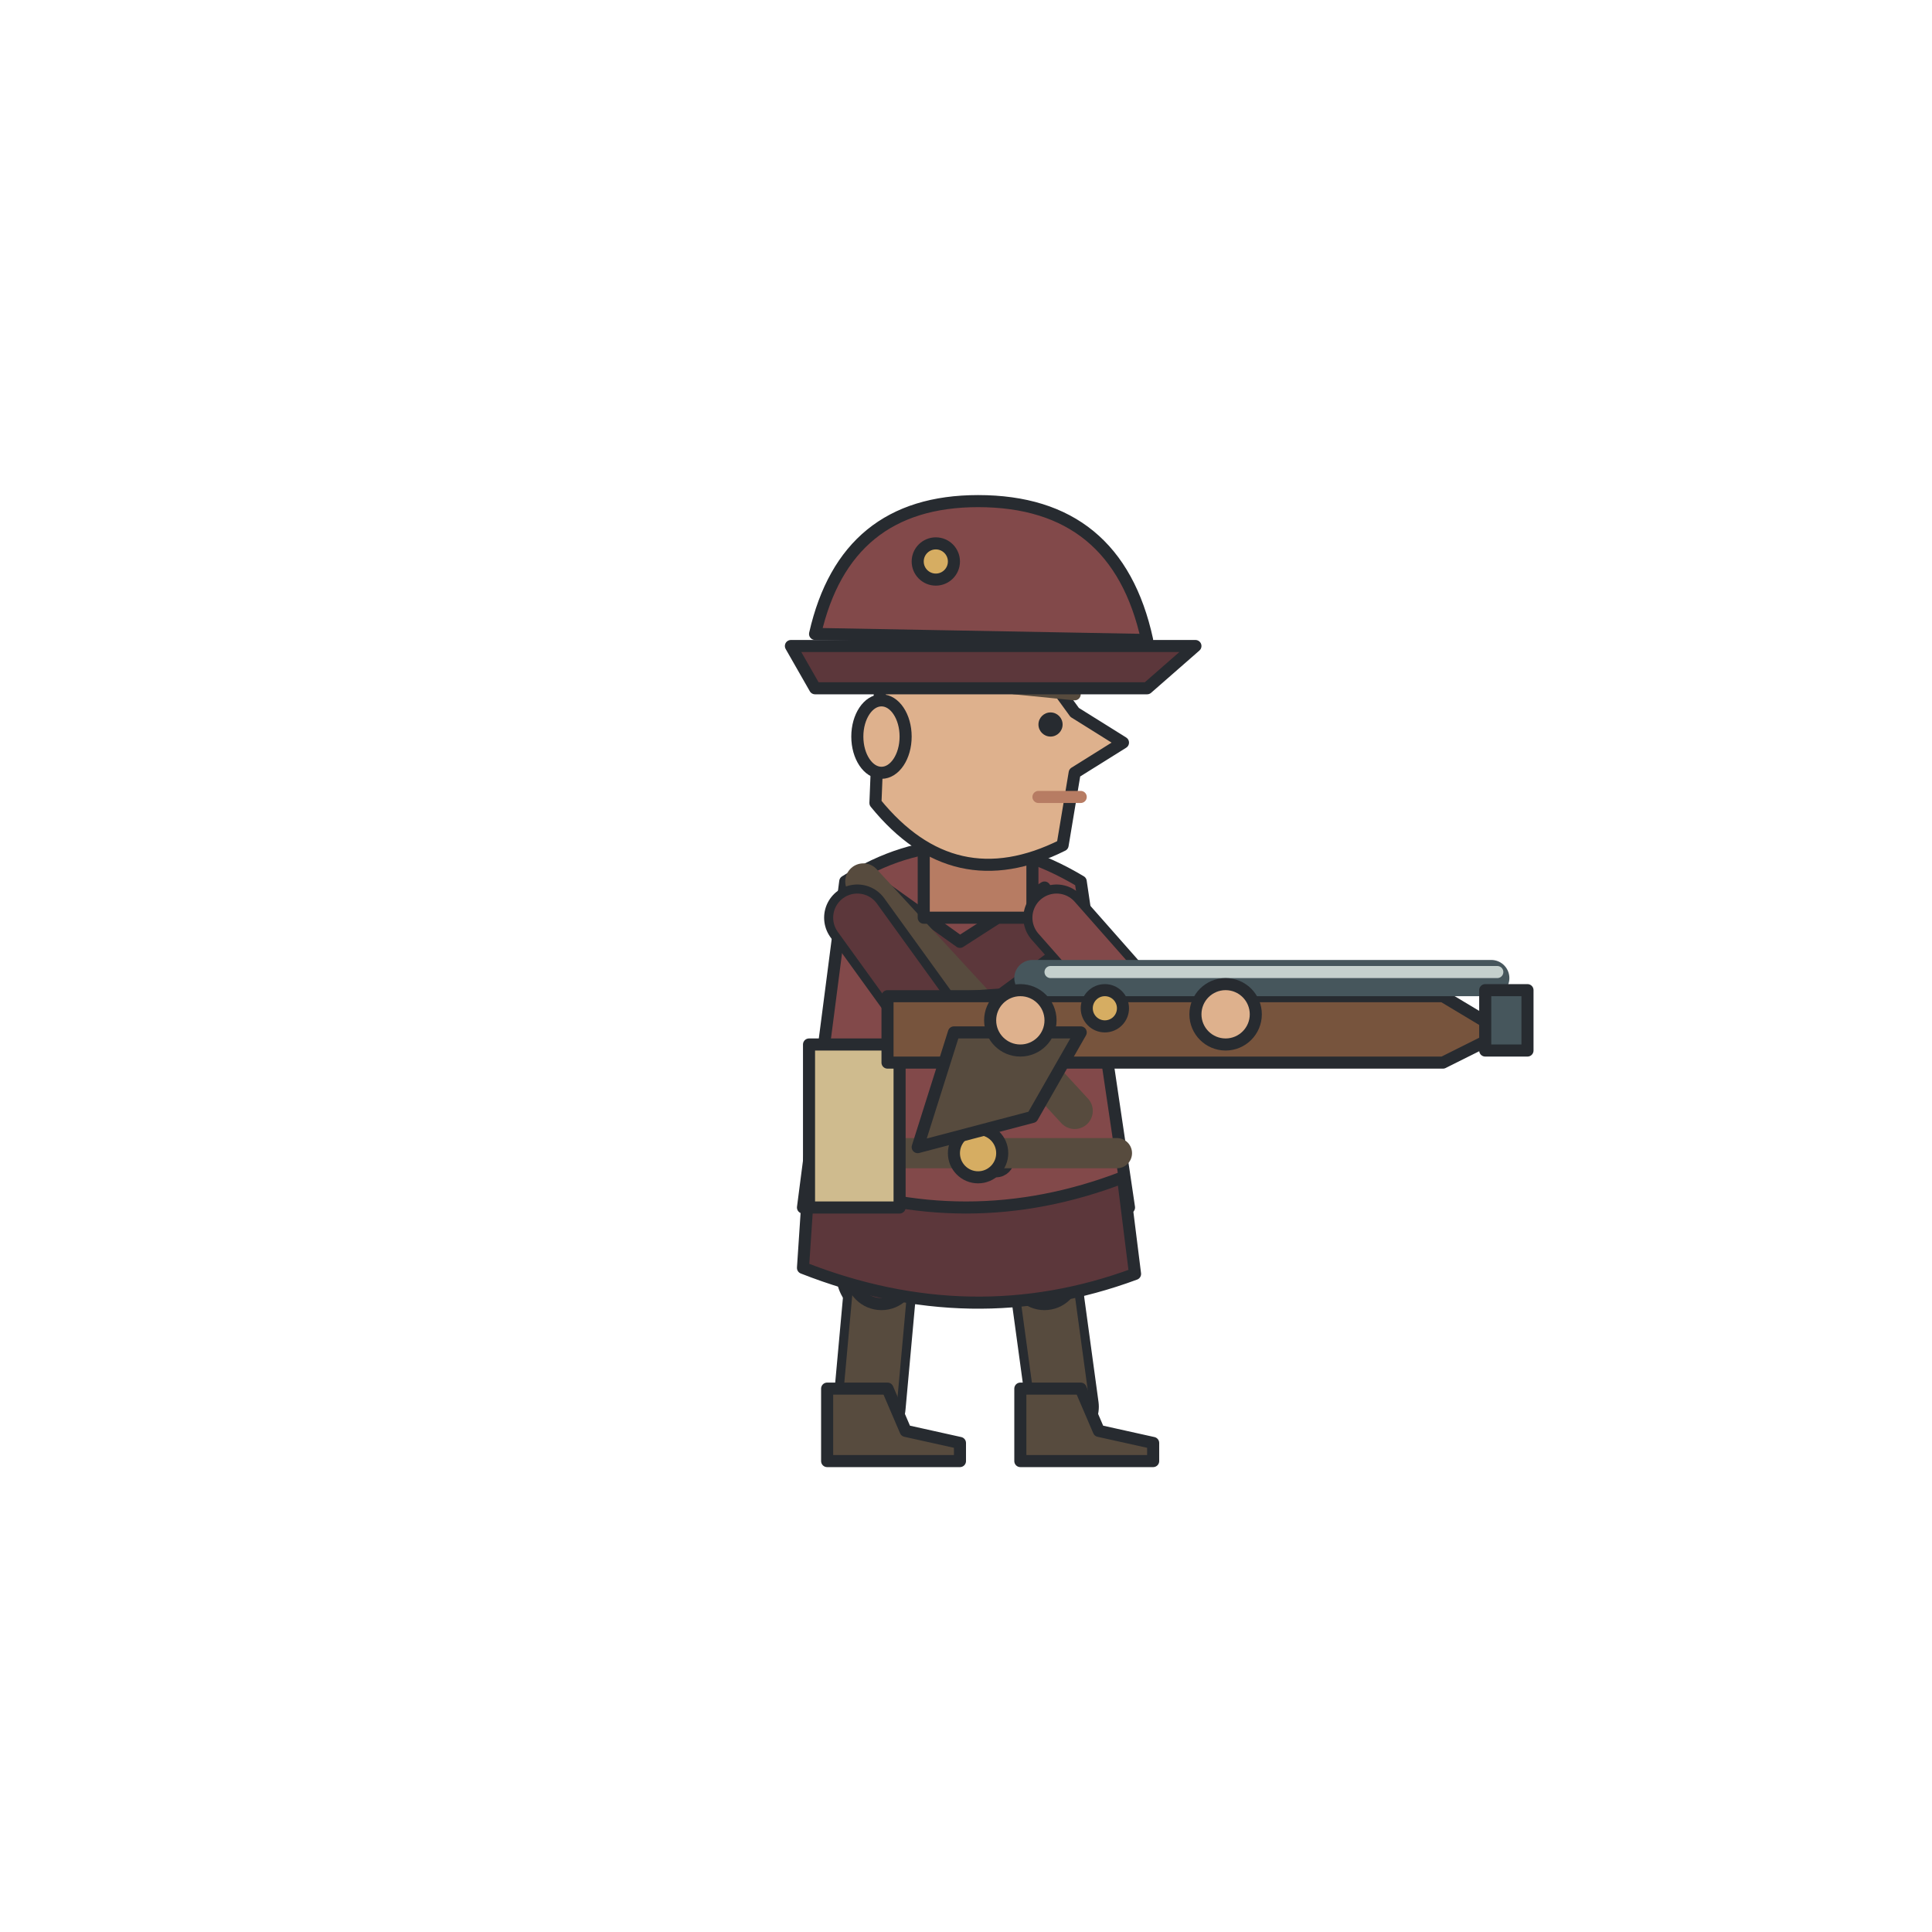
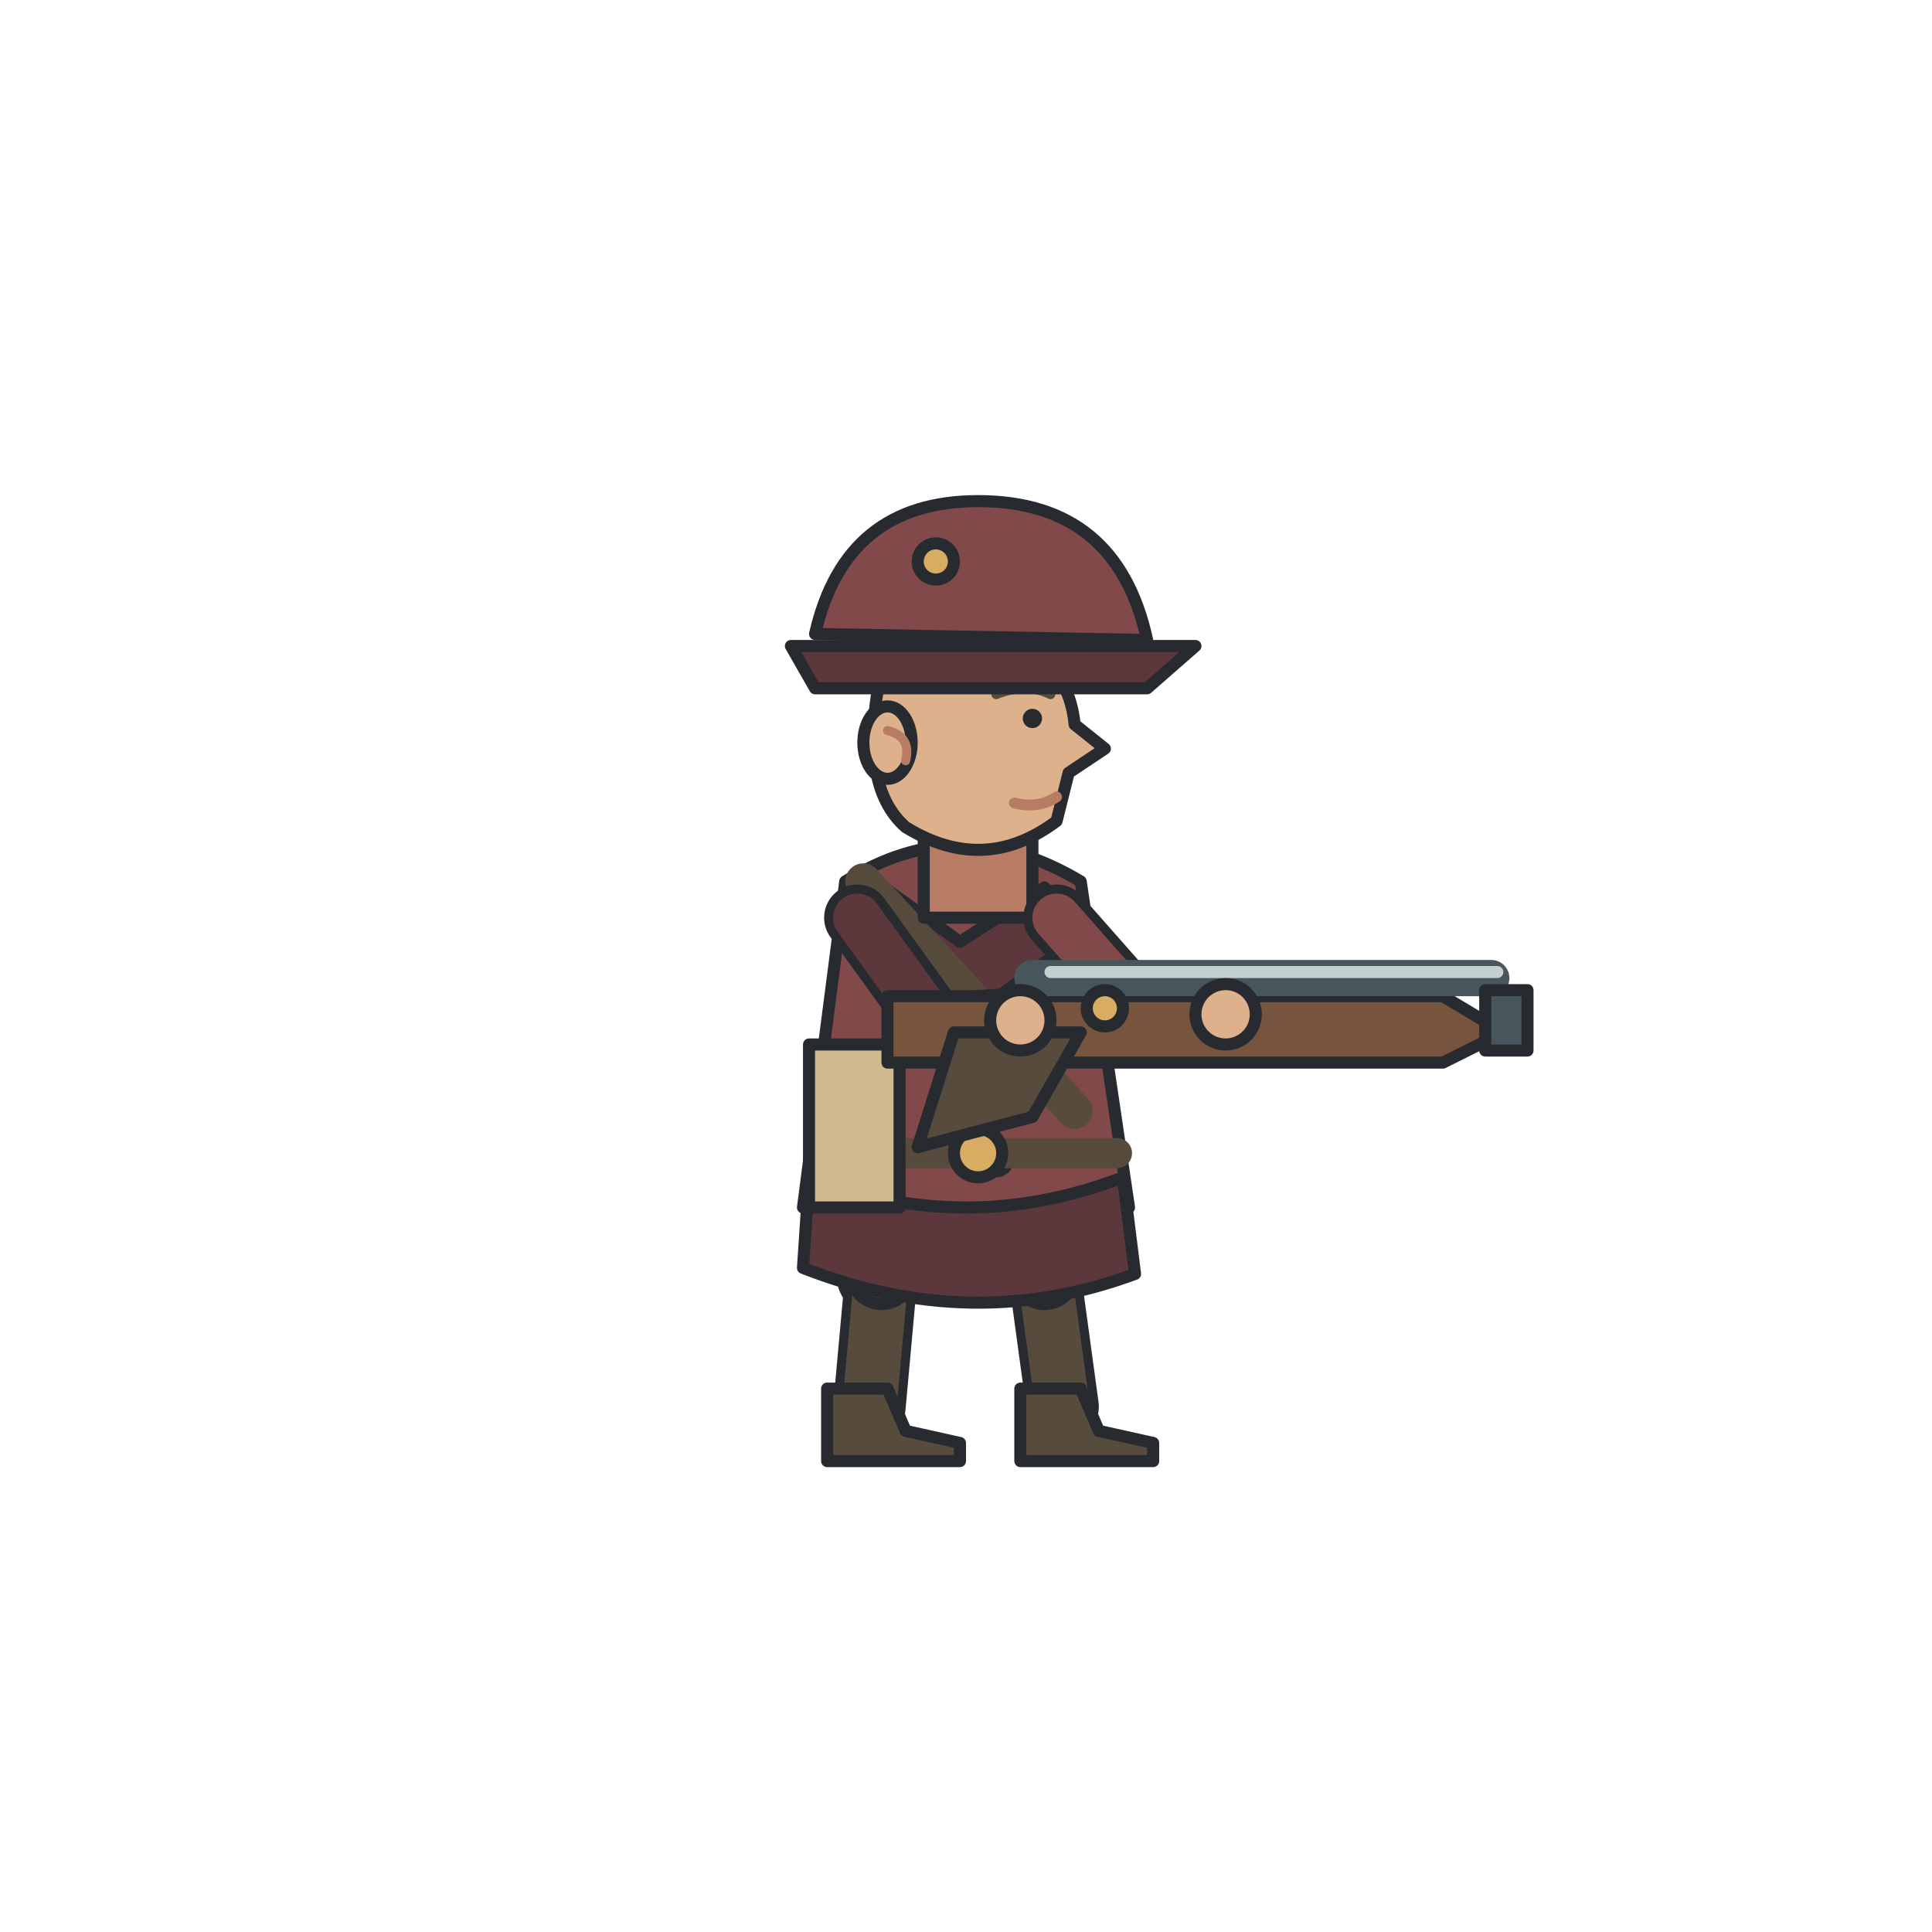
<svg xmlns="http://www.w3.org/2000/svg" width="192" height="192" viewBox="-64 0 320 192">
  <path d="M87 124L82 147" fill="none" stroke="#272b30" stroke-width="15" stroke-linejoin="round" stroke-linecap="round" />
  <path d="M87 124L82 147" fill="none" stroke="#5c373b" stroke-width="12" stroke-linejoin="round" stroke-linecap="round" />
  <path d="M82 147L80 169" fill="none" stroke="#272b30" stroke-width="12" stroke-linejoin="round" stroke-linecap="round" />
  <path d="M82 147L80 169" fill="none" stroke="#574b3e" stroke-width="9" stroke-linejoin="round" stroke-linecap="round" />
  <circle cx="82" cy="147" r="5" fill="#5c373b" stroke="#272b30" stroke-width="2" />
  <g transform="translate(80 176) rotate(0 0 0)">
    <path d="M-7-10h10l3 7 9 2v3H-7z" fill="#574b3e" stroke="#272b30" stroke-width="2" stroke-linejoin="round" stroke-linecap="round" />
  </g>
  <path d="M104 124L109 147" fill="none" stroke="#272b30" stroke-width="15" stroke-linejoin="round" stroke-linecap="round" />
  <path d="M104 124L109 147" fill="none" stroke="#82494a" stroke-width="12" stroke-linejoin="round" stroke-linecap="round" />
  <path d="M109 147L112 169" fill="none" stroke="#272b30" stroke-width="12" stroke-linejoin="round" stroke-linecap="round" />
  <path d="M109 147L112 169" fill="none" stroke="#574b3e" stroke-width="9" stroke-linejoin="round" stroke-linecap="round" />
  <circle cx="109" cy="147" r="5" fill="#82494a" stroke="#272b30" stroke-width="2" />
  <g transform="translate(112 176) rotate(0 0 0)">
    <path d="M-7-10h10l3 7 9 2v3H-7z" fill="#574b3e" stroke="#272b30" stroke-width="2" stroke-linejoin="round" stroke-linecap="round" />
  </g>
  <g transform="translate(0 0)">
    <path d="M76 82q19-12 39 0l8 54q-22 11-54 0z" fill="#82494a" stroke="#272b30" stroke-width="2" stroke-linejoin="round" stroke-linecap="round" />
    <path d="M70 131q26 10 52 0l2 16q-27 10-55-1z" fill="#5c373b" stroke="#272b30" stroke-width="2" stroke-linejoin="round" stroke-linecap="round" />
    <path d="M81 82l14 10 14-9 6 8-19 14-21-15z" fill="#5c373b" stroke="#272b30" stroke-width="2" stroke-linejoin="round" stroke-linecap="round" />
    <path d="M97 102v28" fill="none" stroke="#c98975" stroke-width="2" stroke-linejoin="round" stroke-linecap="round" />
    <circle cx="101" cy="106" r="2" fill="#d6ad62" stroke="#272b30" stroke-width="2" />
    <circle cx="101" cy="117" r="2" fill="#d6ad62" stroke="#272b30" stroke-width="2" />
    <circle cx="101" cy="128" r="2" fill="#d6ad62" stroke="#272b30" stroke-width="2" />
    <path d="M73 127h48" fill="none" stroke="#574b3e" stroke-width="5" stroke-linejoin="round" stroke-linecap="round" />
    <circle cx="98" cy="127" r="4" fill="#d6ad62" stroke="#272b30" stroke-width="2" />
    <path d="M79 82l35 38" fill="none" stroke="#574b3e" stroke-width="6" stroke-linejoin="round" stroke-linecap="round" />
    <path d="M70 109h15v27H70z" fill="#cfbb8e" stroke="#272b30" stroke-width="2" stroke-linejoin="round" stroke-linecap="round" />
  </g>
  <g transform="translate(0 0)">
    <path d="M89 72h18v16H89z" fill="#b77c63" stroke="#272b30" stroke-width="2" stroke-linejoin="round" stroke-linecap="round" />
-     <path d="M82 44q11-8 24-1l8 11 8 5-8 5-2 12q-18 9-31-7z" fill="#deb18d" stroke="#272b30" stroke-width="2" stroke-linejoin="round" stroke-linecap="round" />
-     <ellipse cx="82" cy="58" rx="4" ry="6" fill="#deb18d" stroke="#272b30" stroke-width="2" />
-     <path d="M104 50l10 1" fill="none" stroke="#574b3e" stroke-width="2" stroke-linejoin="round" stroke-linecap="round" />
-     <ellipse cx="110" cy="56" rx="2" ry="2" fill="#272b30" stroke="none" stroke-width="2" />
-     <path d="M108 68h7" fill="none" stroke="#b77c63" stroke-width="2" stroke-linejoin="round" stroke-linecap="round" />
+     <path d="M82 47q10-8 22-4 9 3 10 13l5 4-6 4-2 8q-12 9-25 1-8-7-4-26z" fill="#deb18d" stroke="#272b30" stroke-width="2" stroke-linejoin="round" stroke-linecap="round" />
+     <ellipse cx="83" cy="59" rx="4" ry="6" fill="#deb18d" stroke="#272b30" stroke-width="2" />
+     <path d="M83 57q4 1 3 5" fill="none" stroke="#b77c63" stroke-width="1.5" stroke-linejoin="round" stroke-linecap="round" />
+     <path d="M101 51q5-2 9 0" fill="none" stroke="#574b3e" stroke-width="1.6" stroke-linejoin="round" stroke-linecap="round" />
+     <circle cx="107" cy="55" r="1.6" fill="#272b30" stroke="none" stroke-width="2" />
+     <path d="M111 68q-3 2-7 1" fill="none" stroke="#b77c63" stroke-width="1.8" stroke-linejoin="round" stroke-linecap="round" />
    <path d="M71 41q5-22 27-22 23 0 28 23z" fill="#82494a" stroke="#272b30" stroke-width="2" stroke-linejoin="round" stroke-linecap="round" />
    <path d="M67 43h67l-8 7H71z" fill="#5c373b" stroke="#272b30" stroke-width="2" stroke-linejoin="round" stroke-linecap="round" />
    <circle cx="91" cy="29" r="3" fill="#d6ad62" stroke="#272b30" stroke-width="2" />
  </g>
  <path d="M78 88L91 106 105 105" fill="none" stroke="#272b30" stroke-width="11" stroke-linejoin="round" stroke-linecap="round" />
  <path d="M78 88L91 106 105 105" fill="none" stroke="#5c373b" stroke-width="8" stroke-linejoin="round" stroke-linecap="round" />
  <path d="M111 88L126 105 139 104" fill="none" stroke="#272b30" stroke-width="11" stroke-linejoin="round" stroke-linecap="round" />
  <path d="M111 88L126 105 139 104" fill="none" stroke="#82494a" stroke-width="8" stroke-linejoin="round" stroke-linecap="round" />
  <g transform="translate(0 0)">
    <path d="M83 101h92l10 6-10 5H83z" fill="#77543d" stroke="#272b30" stroke-width="2" stroke-linejoin="round" stroke-linecap="round" />
    <path d="M107 98h76" fill="none" stroke="#46565c" stroke-width="6" stroke-linejoin="round" stroke-linecap="round" />
    <path d="M110 97h74" fill="none" stroke="#c4d0cd" stroke-width="2" stroke-linejoin="round" stroke-linecap="round" />
    <path d="M94 107l-6 19 19-5 8-14z" fill="#574b3e" stroke="#272b30" stroke-width="2" stroke-linejoin="round" stroke-linecap="round" />
    <circle cx="119" cy="103" r="3" fill="#d6ad62" stroke="#272b30" stroke-width="2" />
    <path d="M182 100h7v10h-7z" fill="#46565c" stroke="#272b30" stroke-width="2" stroke-linejoin="round" stroke-linecap="round" />
  </g>
  <circle cx="105" cy="105" r="5" fill="#deb18d" stroke="#272b30" stroke-width="2" />
  <circle cx="139" cy="104" r="5" fill="#deb18d" stroke="#272b30" stroke-width="2" />
</svg>
